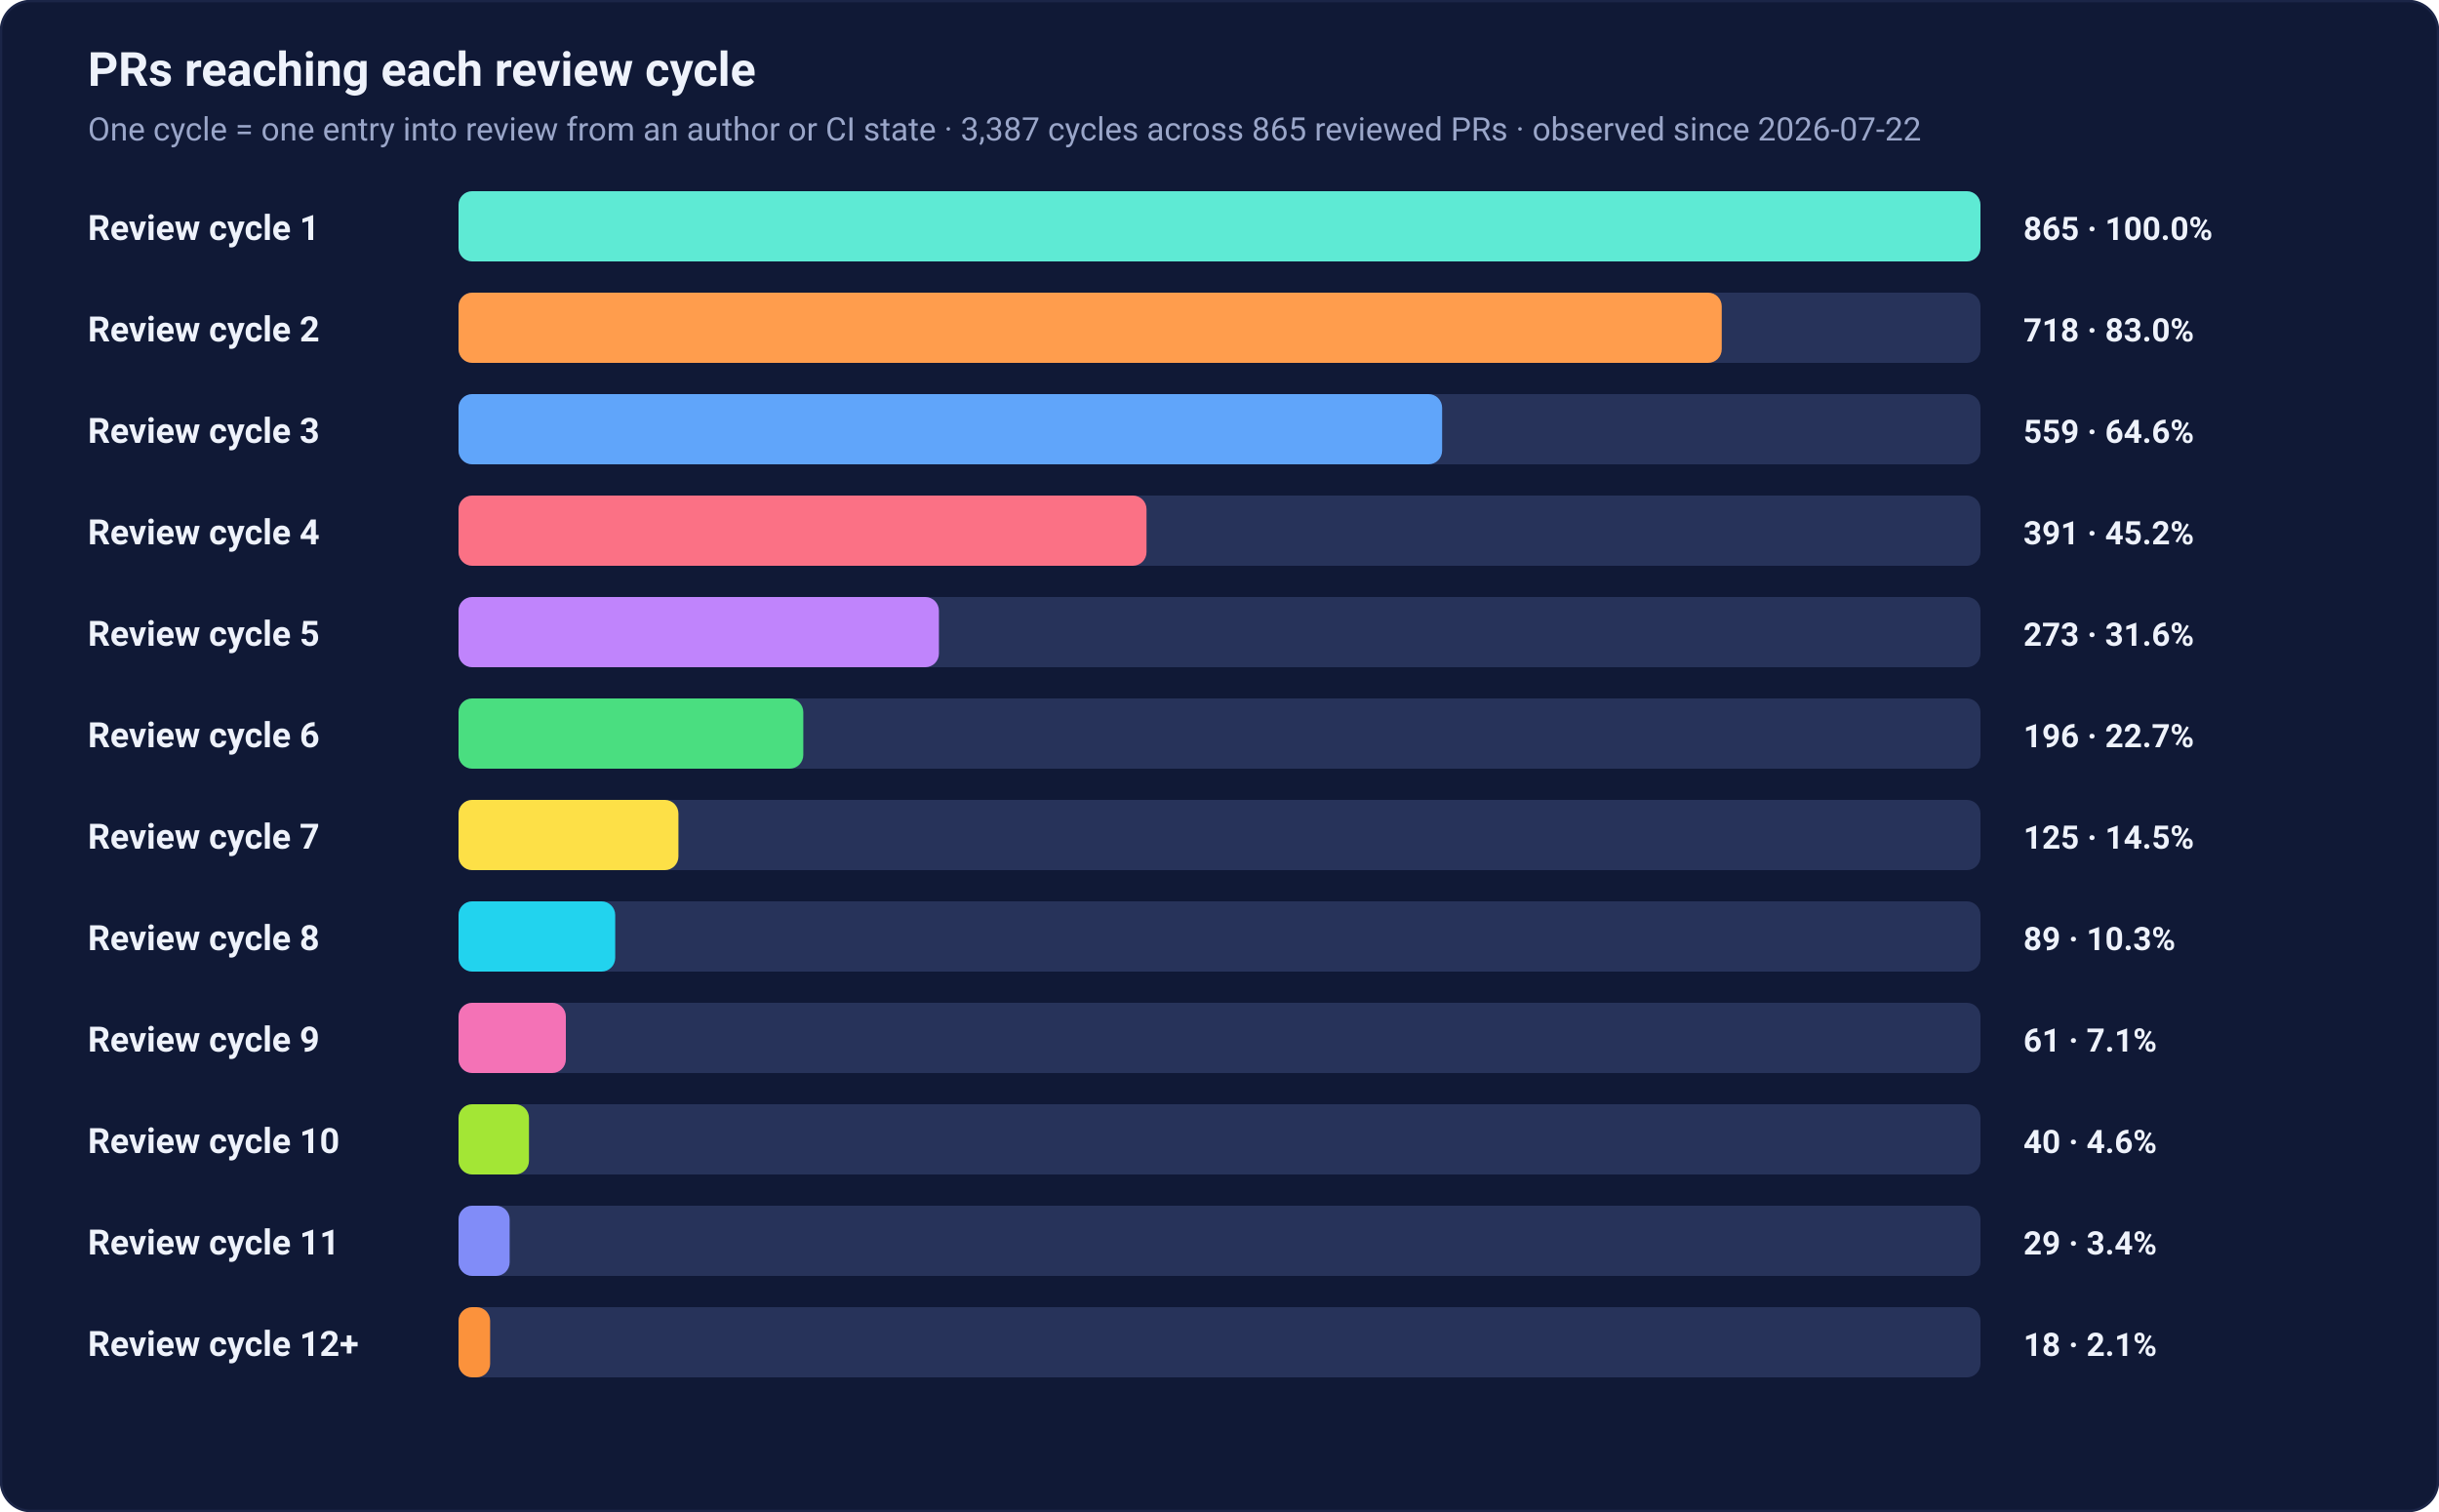
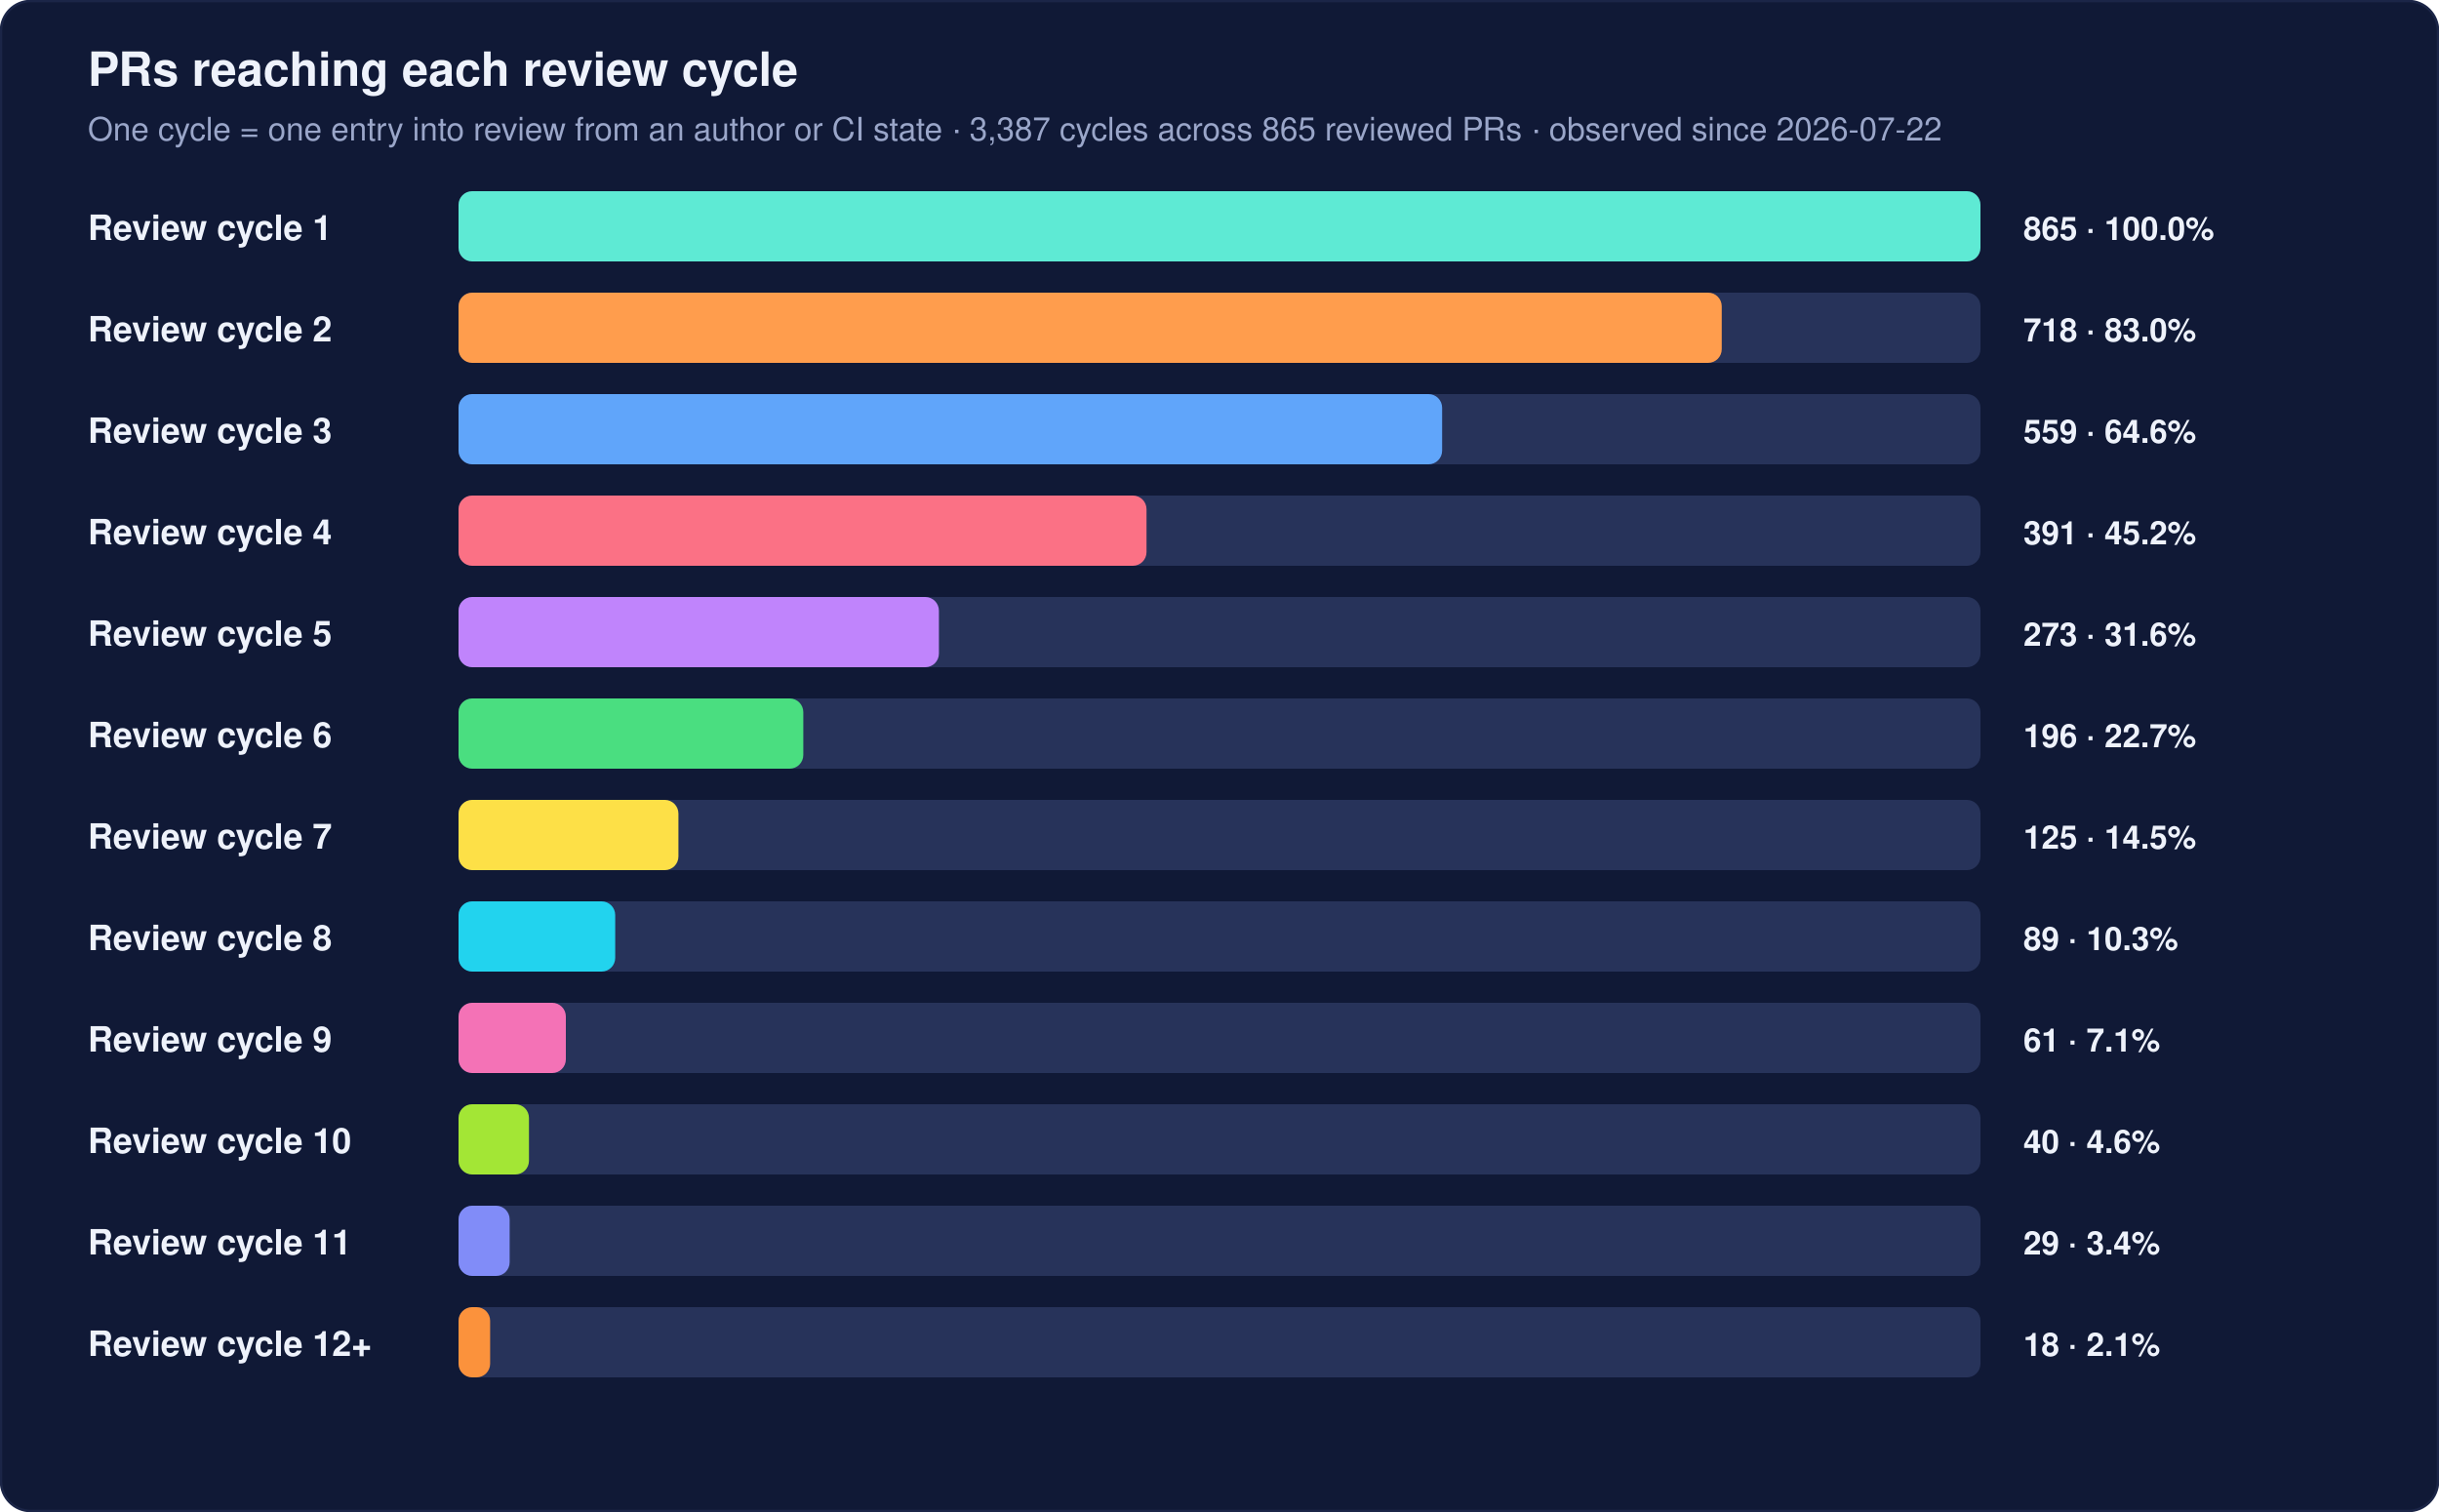
<svg xmlns="http://www.w3.org/2000/svg" viewBox="0 0 1250 775" role="img" aria-label="Pull requests reaching each automated review cycle">
-   <style>text{font-family:ui-sans-serif,system-ui,-apple-system,'Segoe UI',Roboto,sans-serif;fill:#eef2fb}.title{font-size:24.2px;font-weight:600}.subtitle{font-size:16.6px;fill:#9aa6c9}.tick{font-size:15.3px;fill:#9aa6c9}.grid{stroke:rgba(255,255,255,0.08);stroke-width:1.3}.axis{stroke:rgba(255,255,255,0.18);stroke-width:1.3}.label{font-size:17.9px;font-weight:600}.value{font-size:16.6px;font-weight:700}.track{fill:#27335a}</style>
+   <style>text{font-family:'Helvetica Neue',Helvetica,Arial,'Liberation Sans',sans-serif;fill:#eef2fb}.title{font-size:24.2px;font-weight:600}.subtitle{font-size:16.6px;fill:#9aa6c9}.tick{font-size:15.3px;fill:#9aa6c9}.grid{stroke:rgba(255,255,255,0.08);stroke-width:1.3}.axis{stroke:rgba(255,255,255,0.18);stroke-width:1.3}.label{font-size:17.9px;font-weight:600}.value{font-size:16.6px;font-weight:700}.track{fill:#27335a}</style>
  <rect x="0.5" y="0.5" width="1249" height="774" rx="15.3" fill="#101936" stroke="#1b2547" stroke-width="1.3" />
  <text x="45" y="44" class="title">PRs reaching each review cycle</text>
  <text x="45" y="72" class="subtitle">One cycle = one entry into review from an author or CI state · 3,387 cycles across 865 reviewed PRs · observed since 2026-07-22</text>
  <text x="45" y="123" class="label">Review cycle 1</text>
  <rect x="235" y="98" width="780" height="36" rx="7" class="track" />
  <rect x="235" y="98" width="780.0" height="36" rx="7" fill="#5eead4" />
  <text x="1037" y="123" class="value">865 · 100.0%</text>
  <text x="45" y="175" class="label">Review cycle 2</text>
  <rect x="235" y="150" width="780" height="36" rx="7" class="track" />
  <rect x="235" y="150" width="647.4" height="36" rx="7" fill="#ff9d4d" />
  <text x="1037" y="175" class="value">718 · 83.0%</text>
  <text x="45" y="227" class="label">Review cycle 3</text>
  <rect x="235" y="202" width="780" height="36" rx="7" class="track" />
  <rect x="235" y="202" width="504.1" height="36" rx="7" fill="#60a5fa" />
  <text x="1037" y="227" class="value">559 · 64.6%</text>
  <text x="45" y="279" class="label">Review cycle 4</text>
  <rect x="235" y="254" width="780" height="36" rx="7" class="track" />
  <rect x="235" y="254" width="352.6" height="36" rx="7" fill="#fb7185" />
  <text x="1037" y="279" class="value">391 · 45.2%</text>
  <text x="45" y="331" class="label">Review cycle 5</text>
  <rect x="235" y="306" width="780" height="36" rx="7" class="track" />
  <rect x="235" y="306" width="246.2" height="36" rx="7" fill="#c084fc" />
  <text x="1037" y="331" class="value">273 · 31.6%</text>
  <text x="45" y="383" class="label">Review cycle 6</text>
  <rect x="235" y="358" width="780" height="36" rx="7" class="track" />
  <rect x="235" y="358" width="176.7" height="36" rx="7" fill="#4ade80" />
  <text x="1037" y="383" class="value">196 · 22.7%</text>
  <text x="45" y="435" class="label">Review cycle 7</text>
  <rect x="235" y="410" width="780" height="36" rx="7" class="track" />
  <rect x="235" y="410" width="112.7" height="36" rx="7" fill="#fde047" />
  <text x="1037" y="435" class="value">125 · 14.5%</text>
  <text x="45" y="487" class="label">Review cycle 8</text>
  <rect x="235" y="462" width="780" height="36" rx="7" class="track" />
  <rect x="235" y="462" width="80.3" height="36" rx="7" fill="#22d3ee" />
  <text x="1037" y="487" class="value">89 · 10.3%</text>
  <text x="45" y="539" class="label">Review cycle 9</text>
  <rect x="235" y="514" width="780" height="36" rx="7" class="track" />
  <rect x="235" y="514" width="55.0" height="36" rx="7" fill="#f472b6" />
  <text x="1037" y="539" class="value">61 · 7.1%</text>
  <text x="45" y="591" class="label">Review cycle 10</text>
  <rect x="235" y="566" width="780" height="36" rx="7" class="track" />
  <rect x="235" y="566" width="36.1" height="36" rx="7" fill="#a3e635" />
  <text x="1037" y="591" class="value">40 · 4.6%</text>
  <text x="45" y="643" class="label">Review cycle 11</text>
  <rect x="235" y="618" width="780" height="36" rx="7" class="track" />
  <rect x="235" y="618" width="26.2" height="36" rx="7" fill="#818cf8" />
  <text x="1037" y="643" class="value">29 · 3.4%</text>
  <text x="45" y="695" class="label">Review cycle 12+</text>
  <rect x="235" y="670" width="780" height="36" rx="7" class="track" />
  <rect x="235" y="670" width="16.2" height="36" rx="7" fill="#fb923c" />
  <text x="1037" y="695" class="value">18 · 2.1%</text>
</svg>
